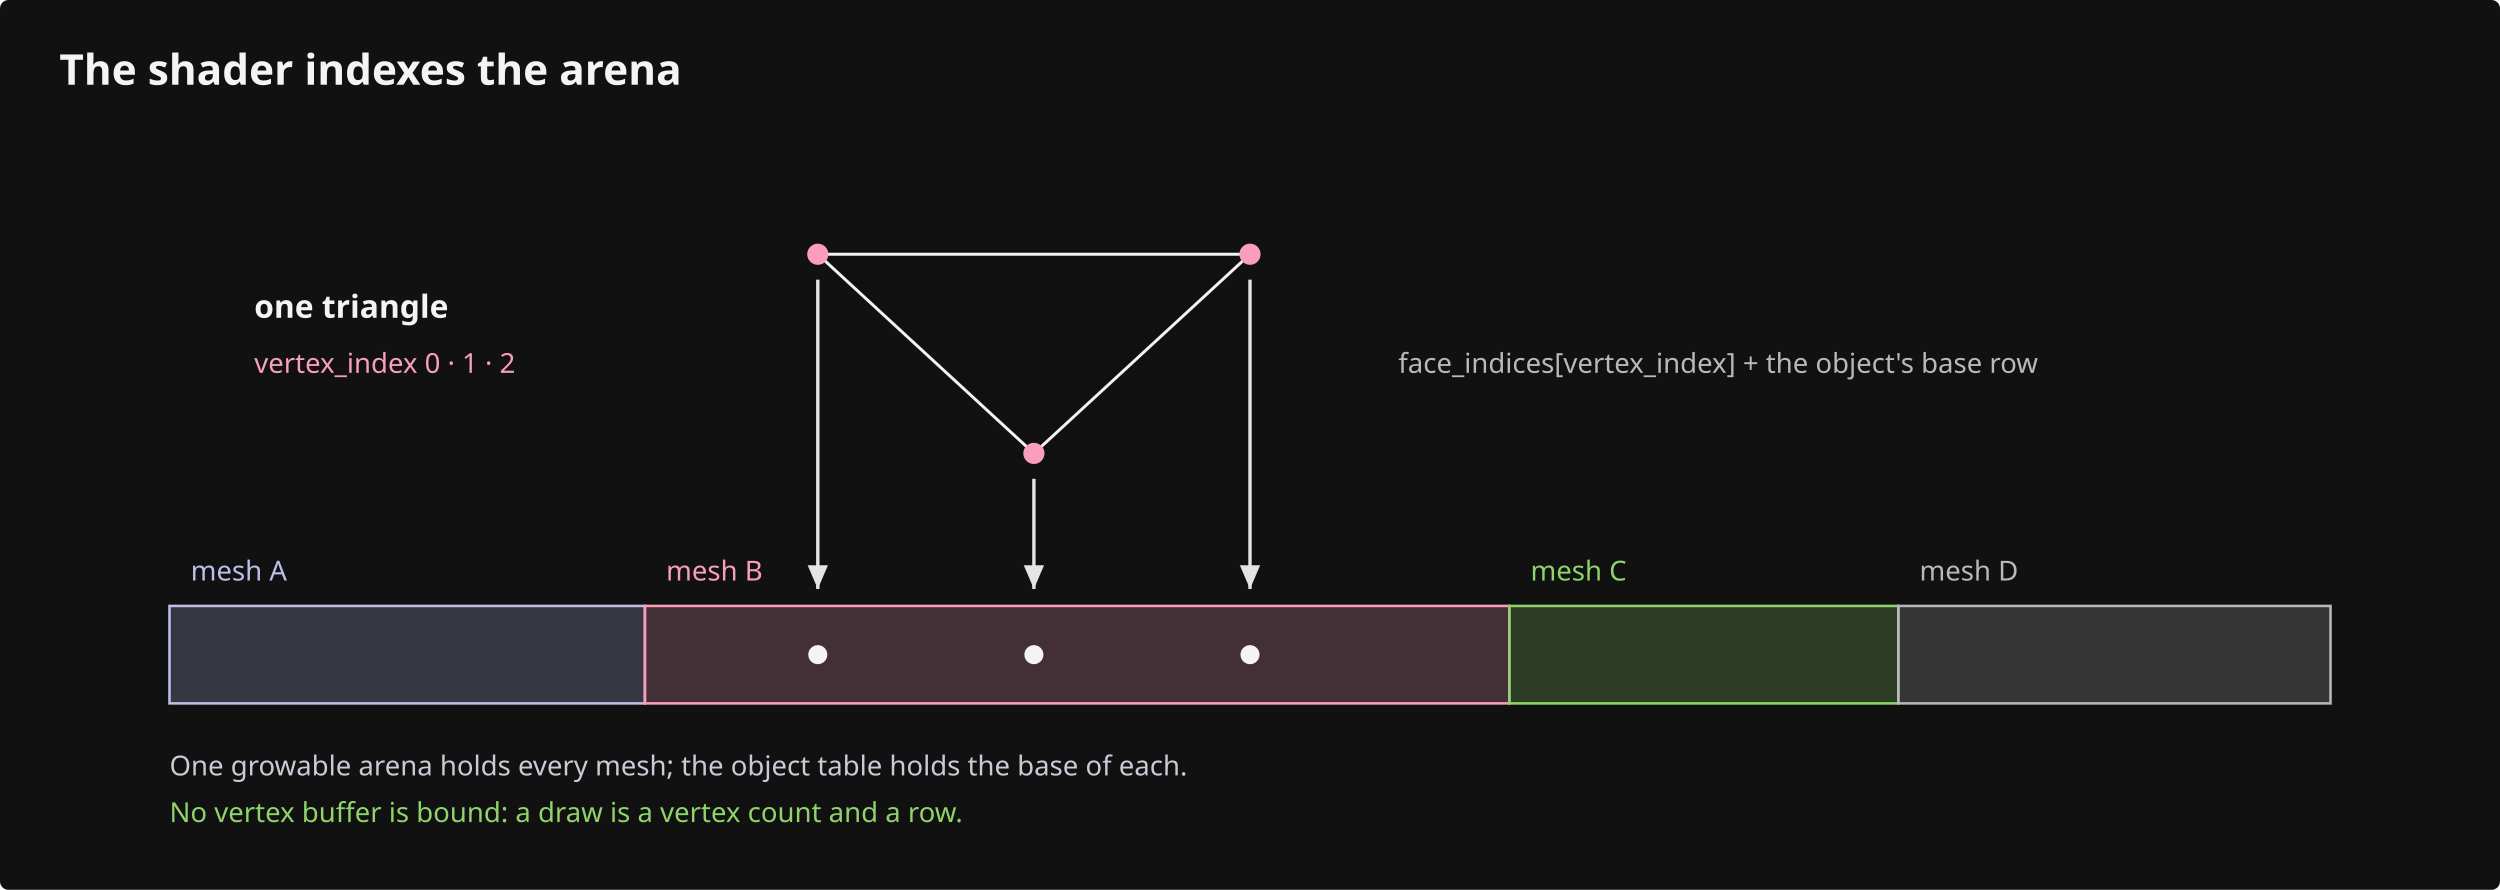
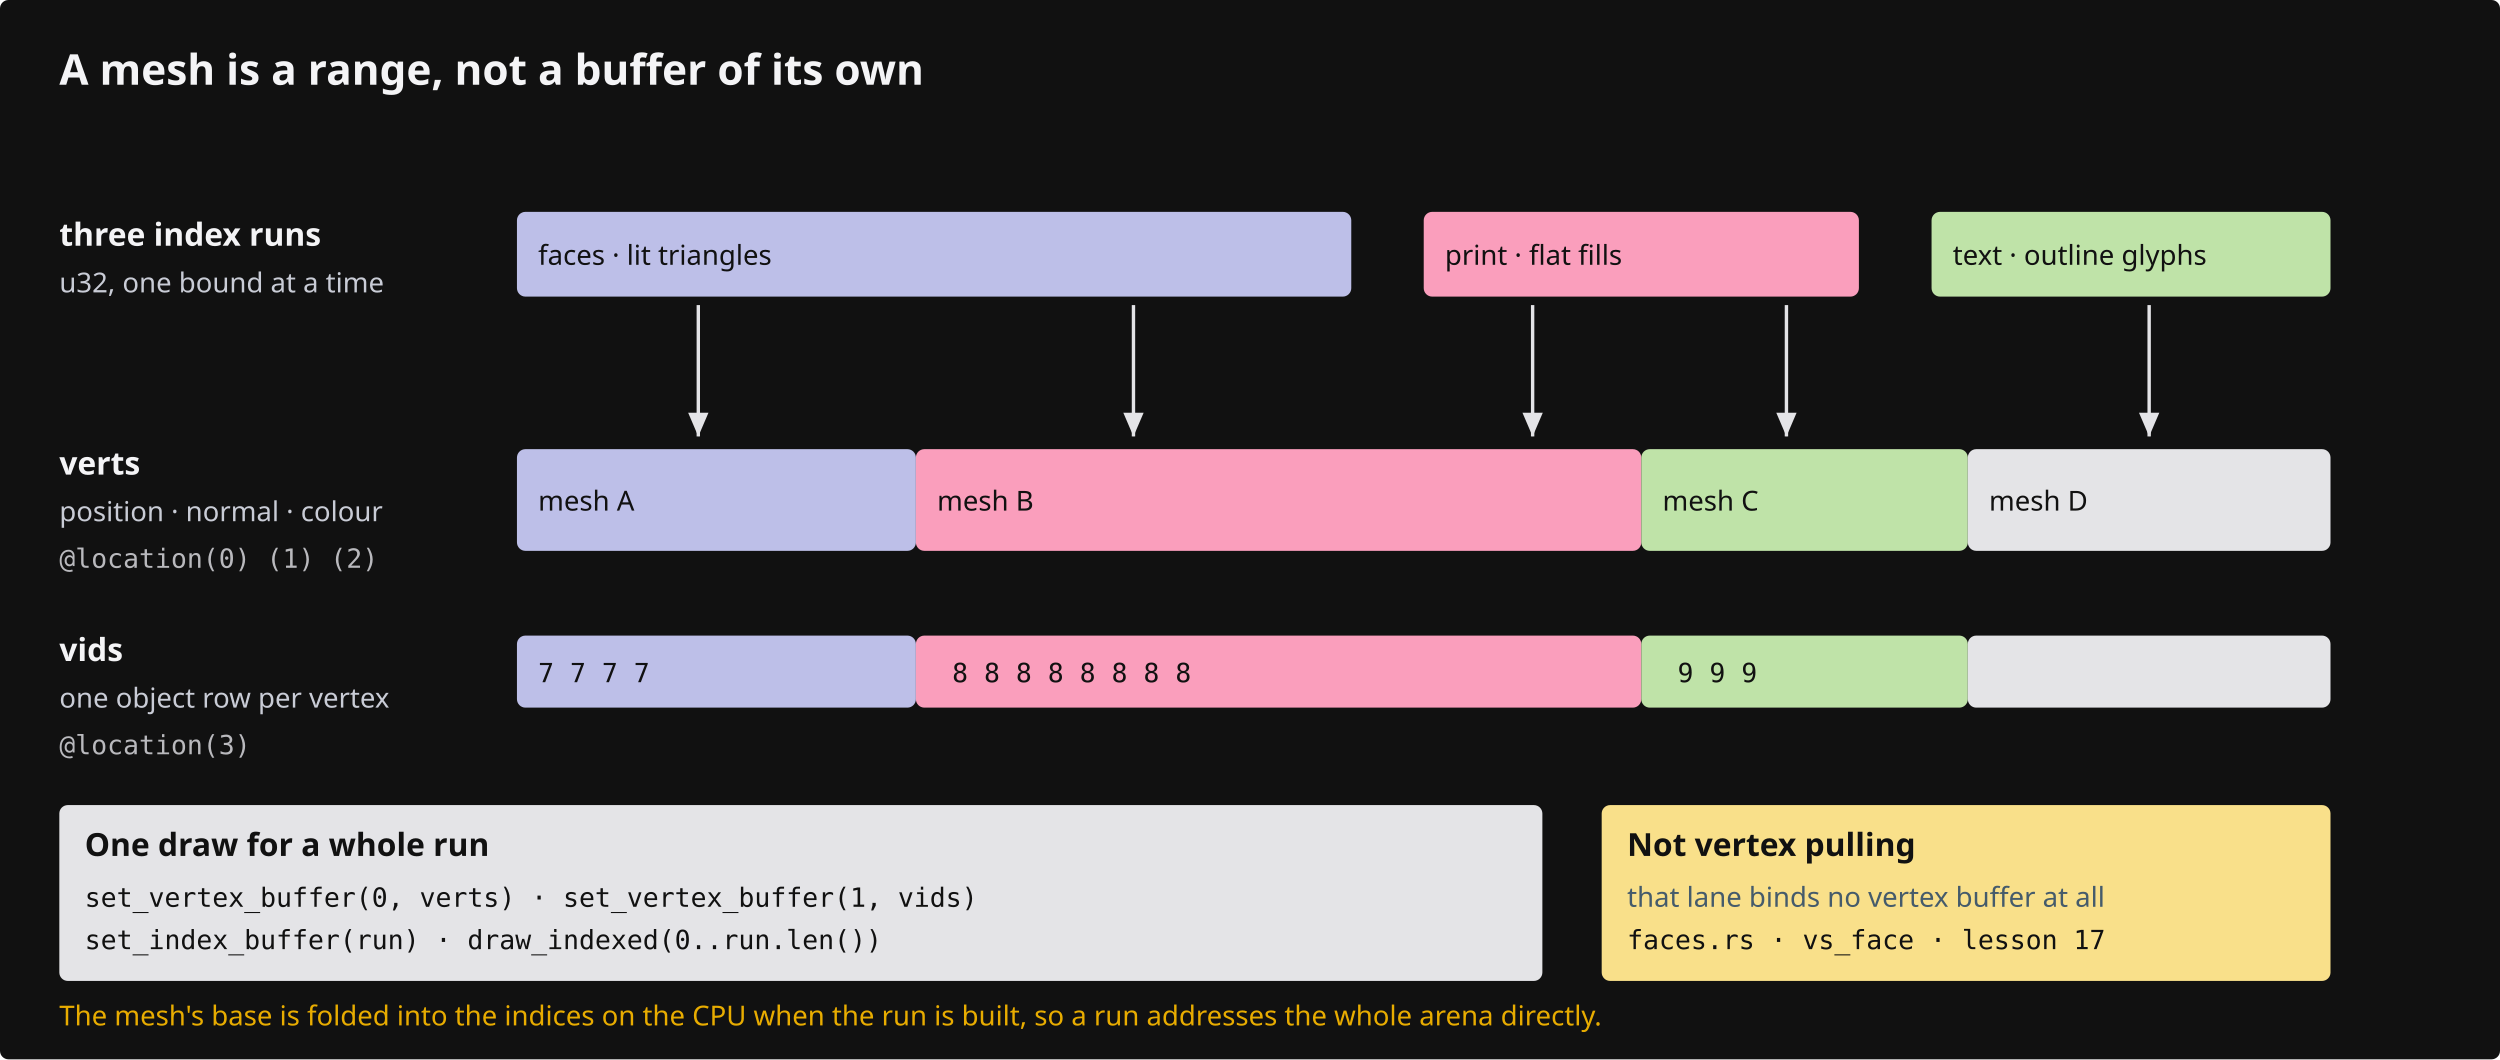
- <svg xmlns="http://www.w3.org/2000/svg" viewBox="0 0 1180 420" role="img" aria-labelledby="t d">
+ <svg xmlns="http://www.w3.org/2000/svg" viewBox="0 0 1180 500" role="img" aria-labelledby="t d">
  <defs>
    <marker id="a" markerWidth="9" markerHeight="9" refX="7" refY="3" orient="auto">
      <path d="M0,0 L7,3 L0,6" fill="#e4e4e7" />
    </marker>
  </defs>
  <style>text{font-family:system-ui,sans-serif;fill:#f4f4f6;font-size:13px}.h{font-size:20px;font-weight:700}.l{font-size:15px;font-weight:650}.s{font-size:13px;fill:#c9ccd6}.m{font-family:"DejaVu Sans Mono","Liberation Mono",monospace;font-size:12.5px;fill:#f4f4f6}.ar{fill:none;stroke:#e4e4e7;stroke-width:1.6;marker-end:url(#a)}.dash{fill:none;stroke:#e07a26;stroke-width:1.8;stroke-dasharray:7 5}</style>
  <rect width="100%" height="100%" rx="4" fill="#111111" />
-   <text class="h" xml:space="preserve" x="28.0" y="40.0" textLength="293.7" lengthAdjust="spacingAndGlyphs">The shader indexes the arena</text>
-   <polygon points="386.0,120.0 590.0,120.0 488.0,214.0" fill="#111111" fill-opacity="0.10" stroke="#f4f4f6" stroke-width="1.4" />
-   <circle cx="386.0" cy="120.0" r="5" fill="#fa9ebc" />
-   <circle cx="590.0" cy="120.0" r="5" fill="#fa9ebc" />
-   <circle cx="488.0" cy="214.0" r="5" fill="#fa9ebc" />
-   <text class="l" xml:space="preserve" x="120.0" y="150.0" textLength="91.8" lengthAdjust="spacingAndGlyphs">one triangle</text>
-   <text class="s" xml:space="preserve" x="120.0" y="176.0" style="fill:#fa9ebc" textLength="123.2" lengthAdjust="spacingAndGlyphs">vertex_index 0 · 1 · 2</text>
-   <text class="s" xml:space="preserve" x="660.0" y="176.0" style="fill:#b9b9bd" textLength="301.8" lengthAdjust="spacingAndGlyphs">face_indices[vertex_index] + the object's base row</text>
-   <rect x="80.0" y="286.0" width="224.4" height="46.0" fill="#bdbfe8" fill-opacity="0.22" stroke="#bdbfe8" stroke-width="1.2" />
-   <text class="s" xml:space="preserve" x="90.0" y="274.0" style="fill:#bdbfe8" textLength="46.1" lengthAdjust="spacingAndGlyphs">mesh A</text>
-   <rect x="304.4" y="286.0" width="408.0" height="46.0" fill="#fa9ebc" fill-opacity="0.22" stroke="#fa9ebc" stroke-width="1.2" />
-   <text class="s" xml:space="preserve" x="314.4" y="274.0" style="fill:#fa9ebc" textLength="46.1" lengthAdjust="spacingAndGlyphs">mesh B</text>
-   <rect x="712.4" y="286.0" width="183.6" height="46.0" fill="#8fd36a" fill-opacity="0.22" stroke="#8fd36a" stroke-width="1.2" />
-   <text class="s" xml:space="preserve" x="722.4" y="274.0" style="fill:#8fd36a" textLength="46.1" lengthAdjust="spacingAndGlyphs">mesh C</text>
-   <rect x="896.0" y="286.0" width="204.0" height="46.0" fill="#b9b9bd" fill-opacity="0.22" stroke="#b9b9bd" stroke-width="1.2" />
-   <text class="s" xml:space="preserve" x="906.0" y="274.0" style="fill:#b9b9bd" textLength="46.5" lengthAdjust="spacingAndGlyphs">mesh D</text>
-   <path class="ar" d="M386.0,132.0 L386.0,278.0" />
-   <circle cx="386.0" cy="309.0" r="4.5" fill="#f4f4f6" />
-   <path class="ar" d="M590.0,132.0 L590.0,278.0" />
-   <circle cx="590.0" cy="309.0" r="4.5" fill="#f4f4f6" />
-   <path class="ar" d="M488.0,226.0 L488.0,278.0" />
-   <circle cx="488.0" cy="309.0" r="4.5" fill="#f4f4f6" />
-   <text class="s" xml:space="preserve" x="80.0" y="366.0" textLength="479.6" lengthAdjust="spacingAndGlyphs">One growable arena holds every mesh; the object table holds the base of each.</text>
-   <text class="s" xml:space="preserve" x="80.0" y="388.0" style="fill:#8fd36a" textLength="373.7" lengthAdjust="spacingAndGlyphs">No vertex buffer is bound: a draw is a vertex count and a row.</text>
+   <text class="h" xml:space="preserve" x="28.0" y="40.0" textLength="408.1" lengthAdjust="spacingAndGlyphs">A mesh is a range, not a buffer of its own</text>
+   <text class="l" xml:space="preserve" x="28.0" y="116.0" textLength="123.5" lengthAdjust="spacingAndGlyphs">three index runs</text>
+   <text class="s" xml:space="preserve" x="28.0" y="138.0" textLength="153.3" lengthAdjust="spacingAndGlyphs">u32, one bound at a time</text>
+   <rect x="244.0" y="100.0" width="393.8" height="40.0" rx="4" fill="#bdbfe8" />
+   <text class="s" xml:space="preserve" x="254.0" y="125.0" style="fill:#111111" textLength="110.2" lengthAdjust="spacingAndGlyphs">faces · lit triangles</text>
+   <rect x="672.0" y="100.0" width="205.4" height="40.0" rx="4" fill="#fa9ebc" />
+   <text class="s" xml:space="preserve" x="682.0" y="125.0" style="fill:#111111" textLength="83.7" lengthAdjust="spacingAndGlyphs">print · flat fills</text>
+   <rect x="911.7" y="100.0" width="188.3" height="40.0" rx="4" fill="#bfe3a8" />
+   <text class="s" xml:space="preserve" x="921.7" y="125.0" style="fill:#111111" textLength="119.9" lengthAdjust="spacingAndGlyphs">text · outline glyphs</text>
+   <text class="l" xml:space="preserve" x="28.0" y="224.0" textLength="38.2" lengthAdjust="spacingAndGlyphs">verts</text>
+   <text class="s" xml:space="preserve" x="28.0" y="246.0" textLength="153.3" lengthAdjust="spacingAndGlyphs">position · normal · colour</text>
+   <text class="m" xml:space="preserve" x="28.0" y="268.0" style="fill:#b9b9bd" textLength="150.5" lengthAdjust="spacingAndGlyphs">@location(0) (1) (2)</text>
+   <rect x="244.0" y="212.0" width="188.3" height="48.0" rx="4" fill="#bdbfe8" />
+   <text class="s" xml:space="preserve" x="254.0" y="241.0" style="fill:#111111" textLength="46.1" lengthAdjust="spacingAndGlyphs">mesh A</text>
+   <rect x="432.3" y="212.0" width="342.4" height="48.0" rx="4" fill="#fa9ebc" />
+   <text class="s" xml:space="preserve" x="442.3" y="241.0" style="fill:#111111" textLength="45.6" lengthAdjust="spacingAndGlyphs">mesh B</text>
+   <rect x="774.7" y="212.0" width="154.1" height="48.0" rx="4" fill="#bfe3a8" />
+   <text class="s" xml:space="preserve" x="784.7" y="241.0" style="fill:#111111" textLength="45.4" lengthAdjust="spacingAndGlyphs">mesh C</text>
+   <rect x="928.8" y="212.0" width="171.2" height="48.0" rx="4" fill="#e4e4e7" />
+   <text class="s" xml:space="preserve" x="938.8" y="241.0" style="fill:#111111" textLength="46.6" lengthAdjust="spacingAndGlyphs">mesh D</text>
+   <text class="l" xml:space="preserve" x="28.0" y="312.0" textLength="30.1" lengthAdjust="spacingAndGlyphs">vids</text>
+   <text class="s" xml:space="preserve" x="28.0" y="334.0" textLength="155.9" lengthAdjust="spacingAndGlyphs">one object row per vertex</text>
+   <text class="m" xml:space="preserve" x="28.0" y="356.0" style="fill:#b9b9bd" textLength="90.3" lengthAdjust="spacingAndGlyphs">@location(3)</text>
+   <rect x="244.0" y="300.0" width="188.3" height="34.0" rx="4" fill="#bdbfe8" />
+   <rect x="432.3" y="300.0" width="342.4" height="34.0" rx="4" fill="#fa9ebc" />
+   <rect x="774.7" y="300.0" width="154.1" height="34.0" rx="4" fill="#bfe3a8" />
+   <rect x="928.8" y="300.0" width="171.2" height="34.0" rx="4" fill="#e4e4e7" />
+   <text class="m" xml:space="preserve" x="254.0" y="322.0" style="fill:#111111" textLength="52.7" lengthAdjust="spacingAndGlyphs">7 7 7 7</text>
+   <text class="m" xml:space="preserve" x="449.4" y="322.0" style="fill:#111111" textLength="112.9" lengthAdjust="spacingAndGlyphs">8 8 8 8 8 8 8 8</text>
+   <text class="m" xml:space="preserve" x="791.8" y="322.0" style="fill:#111111" textLength="37.6" lengthAdjust="spacingAndGlyphs">9 9 9</text>
+   <path class="ar" d="M329.6,144.0 L329.6,206.0" />
+   <path class="ar" d="M535.0,144.0 L535.0,206.0" />
+   <path class="ar" d="M723.4,144.0 L723.4,206.0" />
+   <path class="ar" d="M843.2,144.0 L843.2,206.0" />
+   <path class="ar" d="M1014.4,144.0 L1014.4,206.0" />
+   <rect data-box="0" x="28.0" y="380.0" width="700.0" height="83.0" rx="4" fill="#e4e4e7" stroke="#e4e4e7" stroke-width="0" />
+   <text class="l" xml:space="preserve" x="40.0" y="404.0" style="fill:#111111" data-box="0" textLength="191.0" lengthAdjust="spacingAndGlyphs">One draw for a whole run</text>
+   <text class="m" xml:space="preserve" x="40.0" y="428.0" style="fill:#111111" data-box="0" textLength="421.4" lengthAdjust="spacingAndGlyphs">set_vertex_buffer(0, verts) · set_vertex_buffer(1, vids)</text>
+   <text class="m" xml:space="preserve" x="40.0" y="448.0" style="fill:#111111" data-box="0" textLength="376.3" lengthAdjust="spacingAndGlyphs">set_index_buffer(run) · draw_indexed(0..run.len())</text>
+   <rect data-box="1" x="756.0" y="380.0" width="344.0" height="83.0" rx="4" fill="#f9e08a" stroke="#f9e08a" stroke-width="0" />
+   <text class="l" xml:space="preserve" x="768.0" y="404.0" style="fill:#111111" data-box="1" textLength="136.2" lengthAdjust="spacingAndGlyphs">Not vertex pulling</text>
+   <text class="s" xml:space="preserve" x="768.0" y="428.0" style="fill:#455b6b" data-box="1" textLength="225.5" lengthAdjust="spacingAndGlyphs">that lane binds no vertex buffer at all</text>
+   <text class="m" xml:space="preserve" x="768.0" y="448.0" style="fill:#111111" data-box="1" textLength="225.8" lengthAdjust="spacingAndGlyphs">faces.rs · vs_face · lesson 17</text>
+   <text class="s" xml:space="preserve" x="28.0" y="484.0" style="fill:#e8ac00" textLength="728.0" lengthAdjust="spacingAndGlyphs">The mesh's base is folded into the indices on the CPU when the run is built, so a run addresses the whole arena directly.</text>
</svg>
